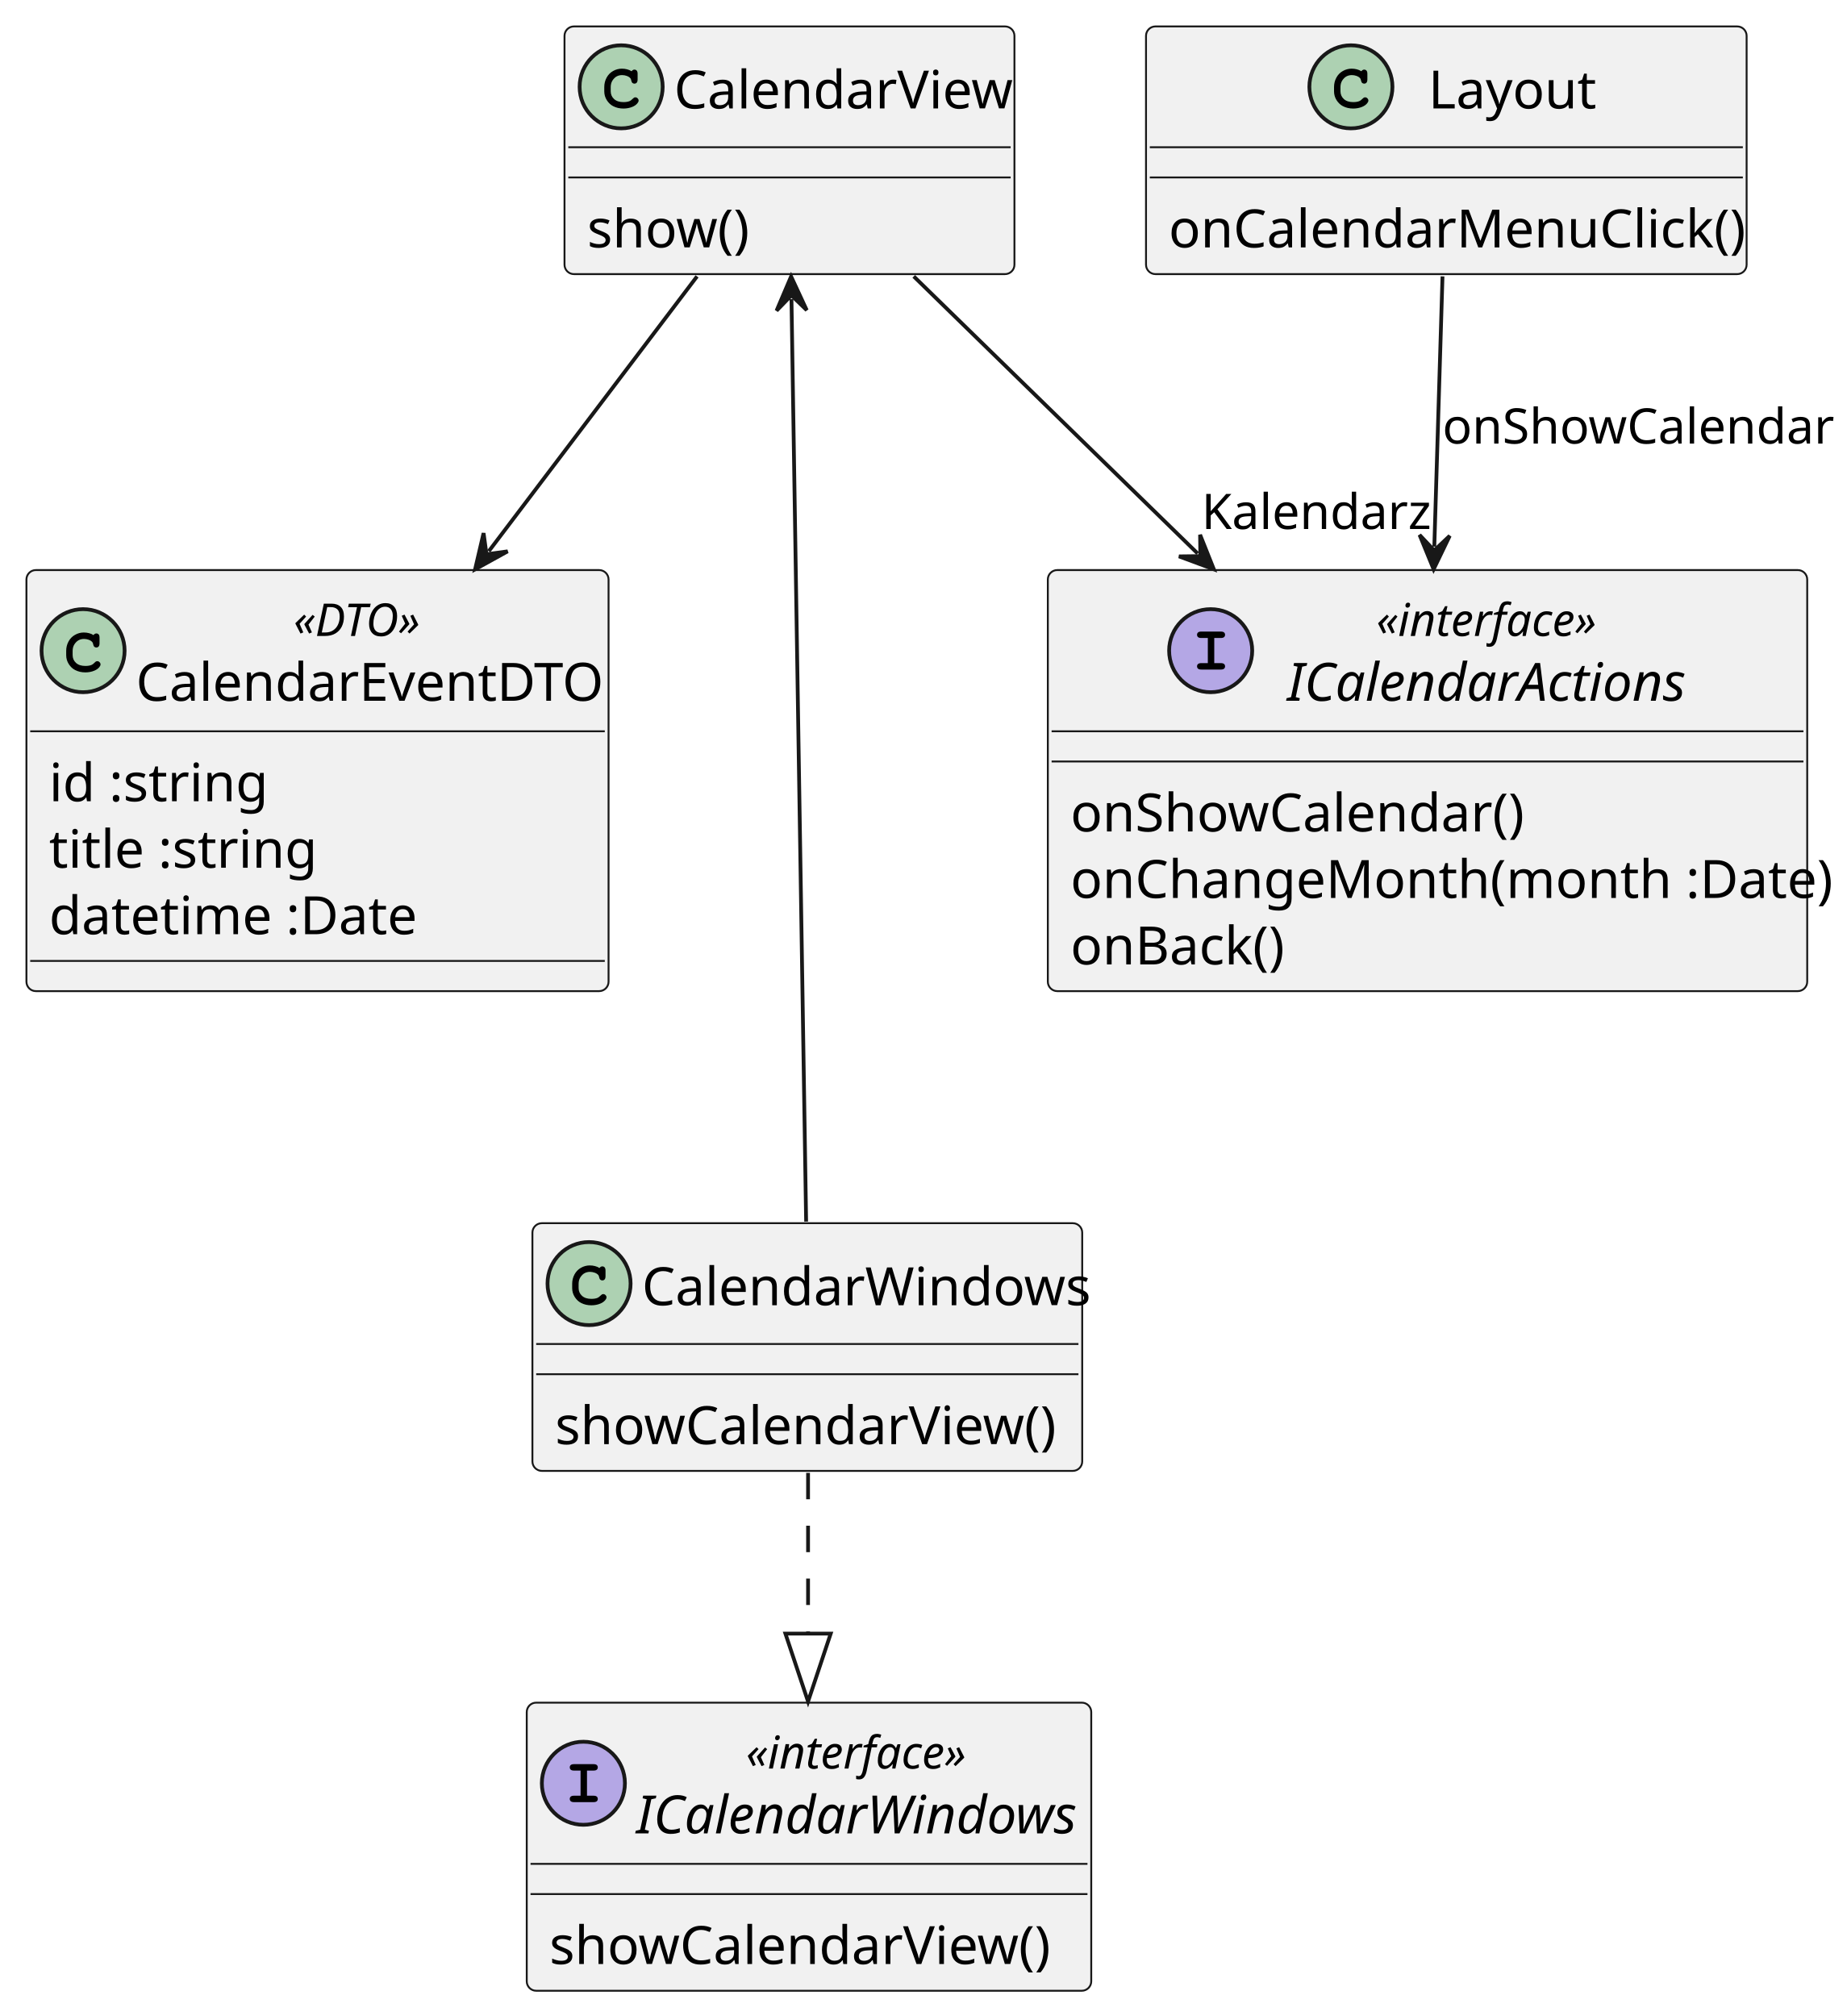
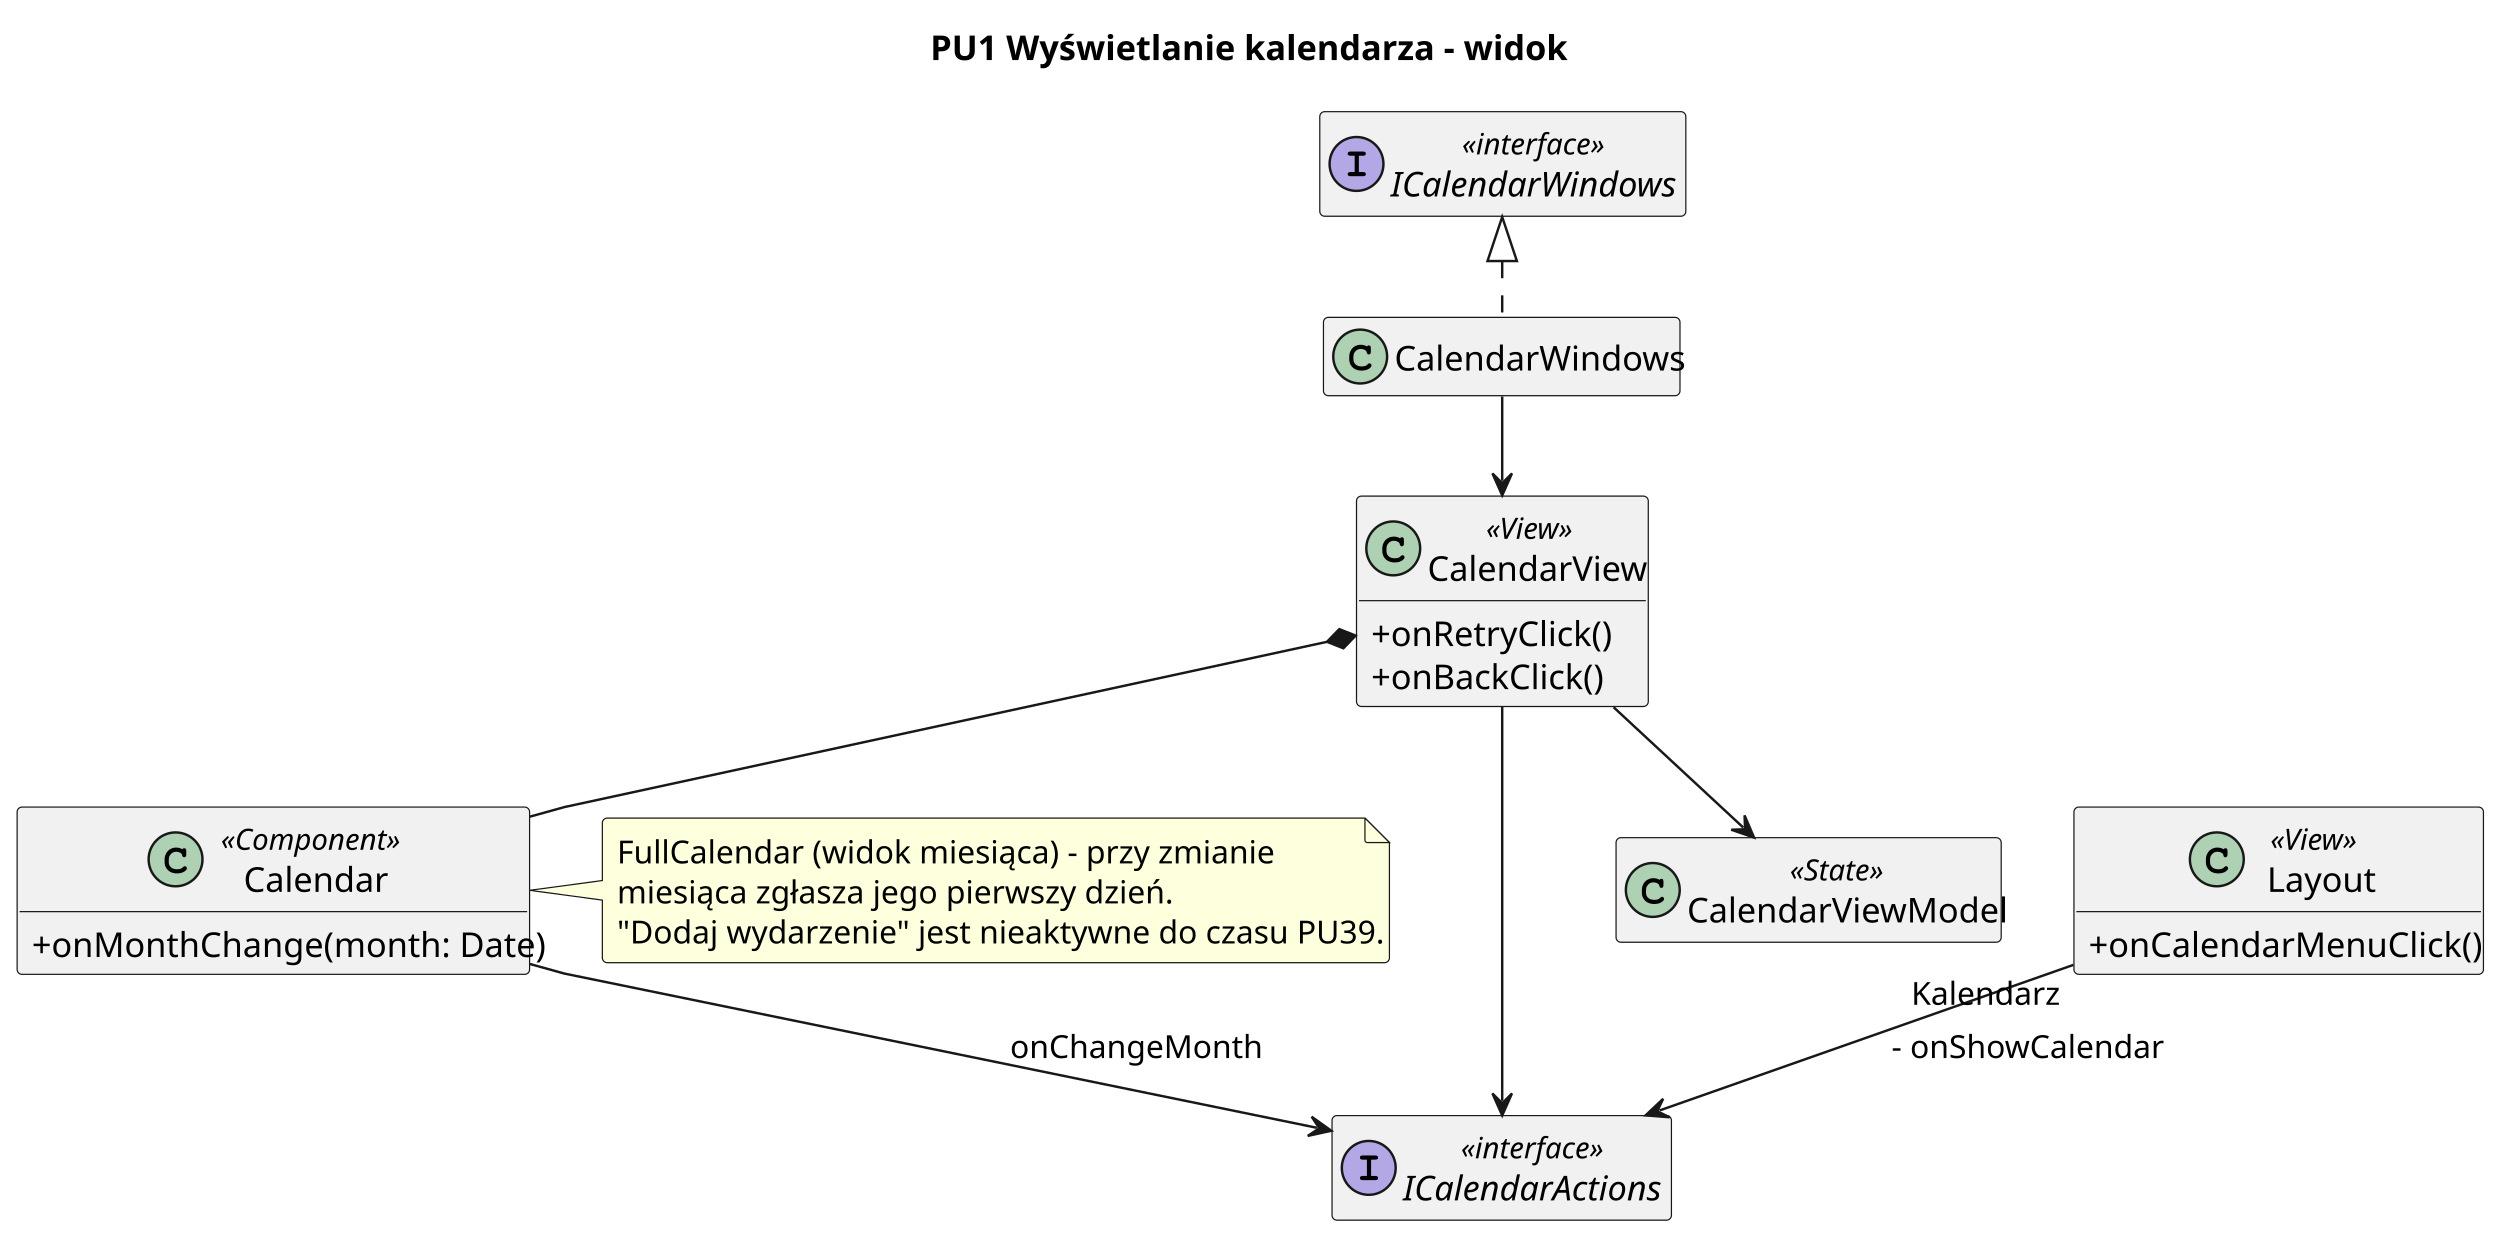
- <svg xmlns="http://www.w3.org/2000/svg" contentStyleType="text/css" data-diagram-type="CLASS" height="534px" preserveAspectRatio="none" style="width:489px;height:534px;background:#FFFFFF;" version="1.1" viewBox="0 0 489 534" width="489px" zoomAndPan="magnify">
+ <svg xmlns="http://www.w3.org/2000/svg" contentStyleType="text/css" data-diagram-type="CLASS" height="504px" preserveAspectRatio="none" style="width:1021px;height:504px;background:#FFFFFF;" version="1.1" viewBox="0 0 1021 504" width="1021px" zoomAndPan="magnify">
  <defs />
  <g>
-     <g class="entity" data-qualified-name="CalendarView" data-source-line="1" id="ent0002">
-       <rect fill="#F1F1F1" height="65.609" rx="2.5" ry="2.5" style="stroke:#181818;stroke-width:0.5;" width="119.158" x="149.5" y="7" />
-       <ellipse cx="164.5" cy="23" fill="#ADD1B2" rx="11" ry="11" style="stroke:#181818;stroke-width:1;" />
-       <path d="M167.266,18.875 Q167.422,18.656 167.609,18.547 Q167.797,18.438 168.016,18.438 Q168.391,18.438 168.625,18.703 Q168.859,18.953 168.859,19.562 L168.859,21.016 Q168.859,21.625 168.625,21.891 Q168.391,22.156 168.016,22.156 Q167.672,22.156 167.469,21.953 Q167.266,21.766 167.156,21.25 Q167.109,20.891 166.922,20.703 Q166.594,20.328 165.984,20.109 Q165.375,19.891 164.75,19.891 Q163.984,19.891 163.344,20.219 Q162.719,20.547 162.219,21.297 Q161.734,22.047 161.734,23.078 L161.734,24.172 Q161.734,25.406 162.625,26.234 Q163.516,27.047 165.109,27.047 Q166.047,27.047 166.703,26.797 Q167.094,26.641 167.516,26.203 Q167.781,25.938 167.922,25.859 Q168.078,25.781 168.281,25.781 Q168.609,25.781 168.859,26.047 Q169.125,26.297 169.125,26.641 Q169.125,26.984 168.781,27.391 Q168.281,27.969 167.484,28.297 Q166.406,28.75 165.109,28.75 Q163.594,28.75 162.391,28.125 Q161.406,27.625 160.719,26.562 Q160.031,25.484 160.031,24.203 L160.031,23.047 Q160.031,21.719 160.641,20.578 Q161.266,19.422 162.359,18.812 Q163.453,18.188 164.688,18.188 Q165.422,18.188 166.062,18.359 Q166.719,18.516 167.266,18.875 Z " fill="#000000" />
-       <text fill="#000000" font-family="sans-serif" font-size="14" lengthAdjust="spacing" textLength="87.158" x="178.5" y="28.729">CalendarView</text>
-       <line style="stroke:#181818;stroke-width:0.5;" x1="150.5" x2="267.658" y1="39" y2="39" />
-       <line style="stroke:#181818;stroke-width:0.5;" x1="150.5" x2="267.658" y1="47" y2="47" />
-       <text fill="#000000" font-family="sans-serif" font-size="14" lengthAdjust="spacing" textLength="42.007" x="155.5" y="65.533">show()</text>
+     <g class="title" data-source-line="13">
+       <text fill="#000000" font-family="sans-serif" font-size="14" font-weight="bold" lengthAdjust="spacing" textLength="247.413" x="379.912" y="24.533">PU1 Wyświetlanie kalendarza - widok</text>
    </g>
-     <g class="entity" data-qualified-name="ICalendarActions" data-source-line="5" id="ent0003">
-       <rect fill="#F1F1F1" height="111.531" rx="2.5" ry="2.5" style="stroke:#181818;stroke-width:0.5;" width="201.109" x="277.5" y="151" />
-       <ellipse cx="320.623" cy="172.352" fill="#B4A7E5" rx="11" ry="11" style="stroke:#181818;stroke-width:1;" />
-       <path d="M321.576,168.992 L321.576,175.648 L323.295,175.648 Q323.904,175.648 324.17,175.883 Q324.436,176.117 324.436,176.508 Q324.436,176.883 324.17,177.117 Q323.904,177.352 323.295,177.352 L318.154,177.352 Q317.545,177.352 317.279,177.117 Q317.014,176.883 317.014,176.492 Q317.014,176.117 317.279,175.883 Q317.545,175.648 318.154,175.648 L319.873,175.648 L319.873,168.992 L318.154,168.992 Q317.545,168.992 317.279,168.758 Q317.014,168.523 317.014,168.133 Q317.014,167.758 317.279,167.523 Q317.545,167.289 318.154,167.289 L323.295,167.289 Q323.904,167.289 324.17,167.523 Q324.436,167.758 324.436,168.133 Q324.436,168.523 324.17,168.758 Q323.904,168.992 323.295,168.992 L321.576,168.992 Z " fill="#000000" />
-       <text fill="#000000" font-family="sans-serif" font-size="12" font-style="italic" lengthAdjust="spacing" textLength="59.373" x="364.493" y="168.457">«interface»</text>
-       <text fill="#000000" font-family="sans-serif" font-size="14" font-style="italic" lengthAdjust="spacing" textLength="106.613" x="340.873" y="185.627">ICalendarActions</text>
-       <line style="stroke:#181818;stroke-width:0.5;" x1="278.5" x2="477.609" y1="193.703" y2="193.703" />
-       <line style="stroke:#181818;stroke-width:0.5;" x1="278.5" x2="477.609" y1="201.703" y2="201.703" />
-       <text fill="#000000" font-family="sans-serif" font-size="14" lengthAdjust="spacing" textLength="116.731" x="283.5" y="220.236">onShowCalendar()</text>
-       <text fill="#000000" font-family="sans-serif" font-size="14" lengthAdjust="spacing" textLength="189.109" x="283.5" y="237.846">onChangeMonth(month :Date)</text>
-       <text fill="#000000" font-family="sans-serif" font-size="14" lengthAdjust="spacing" textLength="56.02" x="283.5" y="255.455">onBack()</text>
+     <g class="entity" data-qualified-name="Layout" data-source-line="15" id="ent0002">
+       <rect fill="#F1F1F1" height="68.312" rx="2" ry="2" style="stroke:#181818;stroke-width:0.5;" width="167.237" x="847" y="329.609" />
+       <ellipse cx="905.352" cy="350.961" fill="#ADD1B2" rx="11" ry="11" style="stroke:#181818;stroke-width:1;" />
+       <path d="M908.117,346.836 Q908.273,346.617 908.461,346.508 Q908.648,346.398 908.867,346.398 Q909.242,346.398 909.477,346.664 Q909.711,346.914 909.711,347.523 L909.711,348.977 Q909.711,349.586 909.477,349.852 Q909.242,350.117 908.867,350.117 Q908.523,350.117 908.32,349.914 Q908.117,349.727 908.008,349.211 Q907.961,348.852 907.773,348.664 Q907.445,348.289 906.836,348.07 Q906.227,347.852 905.602,347.852 Q904.836,347.852 904.195,348.18 Q903.57,348.508 903.07,349.258 Q902.586,350.008 902.586,351.039 L902.586,352.133 Q902.586,353.367 903.477,354.195 Q904.367,355.008 905.961,355.008 Q906.898,355.008 907.555,354.758 Q907.945,354.602 908.367,354.164 Q908.633,353.898 908.773,353.82 Q908.93,353.742 909.133,353.742 Q909.461,353.742 909.711,354.008 Q909.977,354.258 909.977,354.602 Q909.977,354.945 909.633,355.352 Q909.133,355.93 908.336,356.258 Q907.258,356.711 905.961,356.711 Q904.445,356.711 903.242,356.086 Q902.258,355.586 901.57,354.523 Q900.883,353.445 900.883,352.164 L900.883,351.008 Q900.883,349.68 901.492,348.539 Q902.117,347.383 903.211,346.773 Q904.305,346.148 905.539,346.148 Q906.273,346.148 906.914,346.32 Q907.57,346.477 908.117,346.836 Z " fill="#000000" />
+       <text fill="#000000" font-family="sans-serif" font-size="12" font-style="italic" lengthAdjust="spacing" textLength="39.357" x="927.19" y="347.066">«View»</text>
+       <text fill="#000000" font-family="sans-serif" font-size="14" lengthAdjust="spacing" textLength="42.034" x="925.852" y="364.236">Layout</text>
+       <line style="stroke:#181818;stroke-width:0.5;" x1="848" x2="1013.237" y1="372.312" y2="372.312" />
+       <text fill="#000000" font-family="sans-serif" font-size="14" lengthAdjust="spacing" textLength="155.237" x="853" y="390.846">+onCalendarMenuClick()</text>
    </g>
-     <g class="entity" data-qualified-name="Layout" data-source-line="13" id="ent0006">
-       <rect fill="#F1F1F1" height="65.609" rx="2.5" ry="2.5" style="stroke:#181818;stroke-width:0.5;" width="159.061" x="303.5" y="7" />
-       <ellipse cx="357.764" cy="23" fill="#ADD1B2" rx="11" ry="11" style="stroke:#181818;stroke-width:1;" />
-       <path d="M360.529,18.875 Q360.685,18.656 360.873,18.547 Q361.06,18.438 361.279,18.438 Q361.654,18.438 361.889,18.703 Q362.123,18.953 362.123,19.562 L362.123,21.016 Q362.123,21.625 361.889,21.891 Q361.654,22.156 361.279,22.156 Q360.935,22.156 360.732,21.953 Q360.529,21.766 360.42,21.25 Q360.373,20.891 360.185,20.703 Q359.857,20.328 359.248,20.109 Q358.639,19.891 358.014,19.891 Q357.248,19.891 356.607,20.219 Q355.982,20.547 355.482,21.297 Q354.998,22.047 354.998,23.078 L354.998,24.172 Q354.998,25.406 355.889,26.234 Q356.779,27.047 358.373,27.047 Q359.31,27.047 359.967,26.797 Q360.357,26.641 360.779,26.203 Q361.045,25.938 361.185,25.859 Q361.342,25.781 361.545,25.781 Q361.873,25.781 362.123,26.047 Q362.389,26.297 362.389,26.641 Q362.389,26.984 362.045,27.391 Q361.545,27.969 360.748,28.297 Q359.67,28.75 358.373,28.75 Q356.857,28.75 355.654,28.125 Q354.67,27.625 353.982,26.562 Q353.295,25.484 353.295,24.203 L353.295,23.047 Q353.295,21.719 353.904,20.578 Q354.529,19.422 355.623,18.812 Q356.717,18.188 357.951,18.188 Q358.685,18.188 359.326,18.359 Q359.982,18.516 360.529,18.875 Z " fill="#000000" />
-       <text fill="#000000" font-family="sans-serif" font-size="14" lengthAdjust="spacing" textLength="42.034" x="378.264" y="28.729">Layout</text>
-       <line style="stroke:#181818;stroke-width:0.5;" x1="304.5" x2="461.562" y1="39" y2="39" />
-       <line style="stroke:#181818;stroke-width:0.5;" x1="304.5" x2="461.562" y1="47" y2="47" />
-       <text fill="#000000" font-family="sans-serif" font-size="14" lengthAdjust="spacing" textLength="147.061" x="309.5" y="65.533">onCalendarMenuClick()</text>
+     <g class="entity" data-qualified-name="CalendarView" data-source-line="19" id="ent0003">
+       <rect fill="#F1F1F1" height="85.922" rx="2" ry="2" style="stroke:#181818;stroke-width:0.5;" width="119.158" x="554" y="202.609" />
+       <ellipse cx="569" cy="223.961" fill="#ADD1B2" rx="11" ry="11" style="stroke:#181818;stroke-width:1;" />
+       <path d="M571.766,219.836 Q571.922,219.617 572.109,219.508 Q572.297,219.398 572.516,219.398 Q572.891,219.398 573.125,219.664 Q573.359,219.914 573.359,220.523 L573.359,221.977 Q573.359,222.586 573.125,222.852 Q572.891,223.117 572.516,223.117 Q572.172,223.117 571.969,222.914 Q571.766,222.727 571.656,222.211 Q571.609,221.852 571.422,221.664 Q571.094,221.289 570.484,221.07 Q569.875,220.852 569.25,220.852 Q568.484,220.852 567.844,221.18 Q567.219,221.508 566.719,222.258 Q566.234,223.008 566.234,224.039 L566.234,225.133 Q566.234,226.367 567.125,227.195 Q568.016,228.008 569.609,228.008 Q570.547,228.008 571.203,227.758 Q571.594,227.602 572.016,227.164 Q572.281,226.898 572.422,226.82 Q572.578,226.742 572.781,226.742 Q573.109,226.742 573.359,227.008 Q573.625,227.258 573.625,227.602 Q573.625,227.945 573.281,228.352 Q572.781,228.93 571.984,229.258 Q570.906,229.711 569.609,229.711 Q568.094,229.711 566.891,229.086 Q565.906,228.586 565.219,227.523 Q564.531,226.445 564.531,225.164 L564.531,224.008 Q564.531,222.68 565.141,221.539 Q565.766,220.383 566.859,219.773 Q567.953,219.148 569.188,219.148 Q569.922,219.148 570.562,219.32 Q571.219,219.477 571.766,219.836 Z " fill="#000000" />
+       <text fill="#000000" font-family="sans-serif" font-size="12" font-style="italic" lengthAdjust="spacing" textLength="39.357" x="606.9" y="220.066">«View»</text>
+       <text fill="#000000" font-family="sans-serif" font-size="14" lengthAdjust="spacing" textLength="87.158" x="583" y="237.236">CalendarView</text>
+       <line style="stroke:#181818;stroke-width:0.5;" x1="555" x2="672.158" y1="245.312" y2="245.312" />
+       <text fill="#000000" font-family="sans-serif" font-size="14" lengthAdjust="spacing" textLength="96.852" x="560" y="263.846">+onRetryClick()</text>
+       <text fill="#000000" font-family="sans-serif" font-size="14" lengthAdjust="spacing" textLength="94.527" x="560" y="281.455">+onBackClick()</text>
    </g>
-     <g class="entity" data-qualified-name="CalendarEventDTO" data-source-line="19" id="ent0009">
-       <rect fill="#F1F1F1" height="111.531" rx="2.5" ry="2.5" style="stroke:#181818;stroke-width:0.5;" width="154.165" x="7" y="151" />
-       <ellipse cx="22" cy="172.352" fill="#ADD1B2" rx="11" ry="11" style="stroke:#181818;stroke-width:1;" />
-       <path d="M24.766,168.227 Q24.922,168.008 25.109,167.898 Q25.297,167.789 25.516,167.789 Q25.891,167.789 26.125,168.055 Q26.359,168.305 26.359,168.914 L26.359,170.367 Q26.359,170.977 26.125,171.242 Q25.891,171.508 25.516,171.508 Q25.172,171.508 24.969,171.305 Q24.766,171.117 24.656,170.602 Q24.609,170.242 24.422,170.055 Q24.094,169.68 23.484,169.461 Q22.875,169.242 22.25,169.242 Q21.484,169.242 20.844,169.57 Q20.219,169.898 19.719,170.648 Q19.234,171.398 19.234,172.43 L19.234,173.523 Q19.234,174.758 20.125,175.586 Q21.016,176.398 22.609,176.398 Q23.547,176.398 24.203,176.148 Q24.594,175.992 25.016,175.555 Q25.281,175.289 25.422,175.211 Q25.578,175.133 25.781,175.133 Q26.109,175.133 26.359,175.398 Q26.625,175.648 26.625,175.992 Q26.625,176.336 26.281,176.742 Q25.781,177.32 24.984,177.648 Q23.906,178.102 22.609,178.102 Q21.094,178.102 19.891,177.477 Q18.906,176.977 18.219,175.914 Q17.531,174.836 17.531,173.555 L17.531,172.398 Q17.531,171.07 18.141,169.93 Q18.766,168.773 19.859,168.164 Q20.953,167.539 22.188,167.539 Q22.922,167.539 23.562,167.711 Q24.219,167.867 24.766,168.227 Z " fill="#000000" />
-       <text fill="#000000" font-family="sans-serif" font-size="12" font-style="italic" lengthAdjust="spacing" textLength="38.678" x="77.744" y="168.457">«DTO»</text>
-       <text fill="#000000" font-family="sans-serif" font-size="14" lengthAdjust="spacing" textLength="122.165" x="36" y="185.627">CalendarEventDTO</text>
-       <line style="stroke:#181818;stroke-width:0.5;" x1="8" x2="160.165" y1="193.703" y2="193.703" />
-       <text fill="#000000" font-family="sans-serif" font-size="14" lengthAdjust="spacing" textLength="52.91" x="13" y="212.236">id :string</text>
-       <text fill="#000000" font-family="sans-serif" font-size="14" lengthAdjust="spacing" textLength="63.8" x="13" y="229.846">title :string</text>
-       <text fill="#000000" font-family="sans-serif" font-size="14" lengthAdjust="spacing" textLength="91.048" x="13" y="247.455">datetime :Date</text>
-       <line style="stroke:#181818;stroke-width:0.5;" x1="8" x2="160.165" y1="254.531" y2="254.531" />
+     <g class="entity" data-qualified-name="Calendar" data-source-line="24" id="ent0004">
+       <rect fill="#F1F1F1" height="68.312" rx="2" ry="2" style="stroke:#181818;stroke-width:0.5;" width="209.285" x="7" y="329.609" />
+       <ellipse cx="71.699" cy="350.961" fill="#ADD1B2" rx="11" ry="11" style="stroke:#181818;stroke-width:1;" />
+       <path d="M74.465,346.836 Q74.621,346.617 74.809,346.508 Q74.996,346.398 75.215,346.398 Q75.59,346.398 75.824,346.664 Q76.059,346.914 76.059,347.523 L76.059,348.977 Q76.059,349.586 75.824,349.852 Q75.59,350.117 75.215,350.117 Q74.871,350.117 74.668,349.914 Q74.465,349.727 74.356,349.211 Q74.309,348.852 74.121,348.664 Q73.793,348.289 73.184,348.07 Q72.574,347.852 71.949,347.852 Q71.184,347.852 70.543,348.18 Q69.918,348.508 69.418,349.258 Q68.934,350.008 68.934,351.039 L68.934,352.133 Q68.934,353.367 69.824,354.195 Q70.715,355.008 72.309,355.008 Q73.246,355.008 73.902,354.758 Q74.293,354.602 74.715,354.164 Q74.981,353.898 75.121,353.82 Q75.277,353.742 75.481,353.742 Q75.809,353.742 76.059,354.008 Q76.324,354.258 76.324,354.602 Q76.324,354.945 75.981,355.352 Q75.481,355.93 74.684,356.258 Q73.606,356.711 72.309,356.711 Q70.793,356.711 69.59,356.086 Q68.606,355.586 67.918,354.523 Q67.231,353.445 67.231,352.164 L67.231,351.008 Q67.231,349.68 67.84,348.539 Q68.465,347.383 69.559,346.773 Q70.652,346.148 71.887,346.148 Q72.621,346.148 73.262,346.32 Q73.918,346.477 74.465,346.836 Z " fill="#000000" />
+       <text fill="#000000" font-family="sans-serif" font-size="12" font-style="italic" lengthAdjust="spacing" textLength="75.387" x="90.199" y="347.066">«Component»</text>
+       <text fill="#000000" font-family="sans-serif" font-size="14" lengthAdjust="spacing" textLength="56.813" x="99.486" y="364.236">Calendar</text>
+       <line style="stroke:#181818;stroke-width:0.5;" x1="8" x2="215.285" y1="372.312" y2="372.312" />
+       <text fill="#000000" font-family="sans-serif" font-size="14" lengthAdjust="spacing" textLength="197.285" x="13" y="390.846">+onMonthChange(month: Date)</text>
    </g>
-     <g class="entity" data-qualified-name="ICalendarWindows" data-source-line="27" id="ent0011">
-       <rect fill="#F1F1F1" height="76.312" rx="2.5" ry="2.5" style="stroke:#181818;stroke-width:0.5;" width="149.496" x="139.5" y="451" />
-       <ellipse cx="154.5" cy="472.352" fill="#B4A7E5" rx="11" ry="11" style="stroke:#181818;stroke-width:1;" />
-       <path d="M155.453,468.992 L155.453,475.648 L157.172,475.648 Q157.781,475.648 158.047,475.883 Q158.312,476.117 158.312,476.508 Q158.312,476.883 158.047,477.117 Q157.781,477.352 157.172,477.352 L152.031,477.352 Q151.422,477.352 151.156,477.117 Q150.891,476.883 150.891,476.492 Q150.891,476.117 151.156,475.883 Q151.422,475.648 152.031,475.648 L153.75,475.648 L153.75,468.992 L152.031,468.992 Q151.422,468.992 151.156,468.758 Q150.891,468.523 150.891,468.133 Q150.891,467.758 151.156,467.523 Q151.422,467.289 152.031,467.289 L157.172,467.289 Q157.781,467.289 158.047,467.523 Q158.312,467.758 158.312,468.133 Q158.312,468.523 158.047,468.758 Q157.781,468.992 157.172,468.992 L155.453,468.992 Z " fill="#000000" />
-       <text fill="#000000" font-family="sans-serif" font-size="12" font-style="italic" lengthAdjust="spacing" textLength="59.373" x="197.561" y="468.457">«interface»</text>
-       <text fill="#000000" font-family="sans-serif" font-size="14" font-style="italic" lengthAdjust="spacing" textLength="117.496" x="168.5" y="485.627">ICalendarWindows</text>
-       <line style="stroke:#181818;stroke-width:0.5;" x1="140.5" x2="287.996" y1="493.703" y2="493.703" />
-       <line style="stroke:#181818;stroke-width:0.5;" x1="140.5" x2="287.996" y1="501.703" y2="501.703" />
-       <text fill="#000000" font-family="sans-serif" font-size="14" lengthAdjust="spacing" textLength="129.165" x="145.5" y="520.236">showCalendarView()</text>
+     <g class="entity" data-qualified-name="CalendarWindows" data-source-line="28" id="ent0005">
+       <rect fill="#F1F1F1" height="32" rx="2" ry="2" style="stroke:#181818;stroke-width:0.5;" width="145.606" x="540.5" y="129.609" />
+       <ellipse cx="555.5" cy="145.609" fill="#ADD1B2" rx="11" ry="11" style="stroke:#181818;stroke-width:1;" />
+       <path d="M558.266,141.484 Q558.422,141.266 558.609,141.156 Q558.797,141.047 559.016,141.047 Q559.391,141.047 559.625,141.312 Q559.859,141.562 559.859,142.172 L559.859,143.625 Q559.859,144.234 559.625,144.5 Q559.391,144.766 559.016,144.766 Q558.672,144.766 558.469,144.562 Q558.266,144.375 558.156,143.859 Q558.109,143.5 557.922,143.312 Q557.594,142.938 556.984,142.719 Q556.375,142.5 555.75,142.5 Q554.984,142.5 554.344,142.828 Q553.719,143.156 553.219,143.906 Q552.734,144.656 552.734,145.688 L552.734,146.781 Q552.734,148.016 553.625,148.844 Q554.516,149.656 556.109,149.656 Q557.047,149.656 557.703,149.406 Q558.094,149.25 558.516,148.812 Q558.781,148.547 558.922,148.469 Q559.078,148.391 559.281,148.391 Q559.609,148.391 559.859,148.656 Q560.125,148.906 560.125,149.25 Q560.125,149.594 559.781,150 Q559.281,150.578 558.484,150.906 Q557.406,151.359 556.109,151.359 Q554.594,151.359 553.391,150.734 Q552.406,150.234 551.719,149.172 Q551.031,148.094 551.031,146.812 L551.031,145.656 Q551.031,144.328 551.641,143.188 Q552.266,142.031 553.359,141.422 Q554.453,140.797 555.688,140.797 Q556.422,140.797 557.062,140.969 Q557.719,141.125 558.266,141.484 Z " fill="#000000" />
+       <text fill="#000000" font-family="sans-serif" font-size="14" lengthAdjust="spacing" textLength="113.606" x="569.5" y="151.338">CalendarWindows</text>
    </g>
-     <g class="entity" data-qualified-name="CalendarWindows" data-source-line="31" id="ent0012">
-       <rect fill="#F1F1F1" height="65.609" rx="2.5" ry="2.5" style="stroke:#181818;stroke-width:0.5;" width="145.606" x="141" y="324" />
-       <ellipse cx="156" cy="340" fill="#ADD1B2" rx="11" ry="11" style="stroke:#181818;stroke-width:1;" />
-       <path d="M158.766,335.875 Q158.922,335.656 159.109,335.547 Q159.297,335.438 159.516,335.438 Q159.891,335.438 160.125,335.703 Q160.359,335.953 160.359,336.562 L160.359,338.016 Q160.359,338.625 160.125,338.891 Q159.891,339.156 159.516,339.156 Q159.172,339.156 158.969,338.953 Q158.766,338.766 158.656,338.25 Q158.609,337.891 158.422,337.703 Q158.094,337.328 157.484,337.109 Q156.875,336.891 156.25,336.891 Q155.484,336.891 154.844,337.219 Q154.219,337.547 153.719,338.297 Q153.234,339.047 153.234,340.078 L153.234,341.172 Q153.234,342.406 154.125,343.234 Q155.016,344.047 156.609,344.047 Q157.547,344.047 158.203,343.797 Q158.594,343.641 159.016,343.203 Q159.281,342.938 159.422,342.859 Q159.578,342.781 159.781,342.781 Q160.109,342.781 160.359,343.047 Q160.625,343.297 160.625,343.641 Q160.625,343.984 160.281,344.391 Q159.781,344.969 158.984,345.297 Q157.906,345.75 156.609,345.75 Q155.094,345.75 153.891,345.125 Q152.906,344.625 152.219,343.562 Q151.531,342.484 151.531,341.203 L151.531,340.047 Q151.531,338.719 152.141,337.578 Q152.766,336.422 153.859,335.812 Q154.953,335.188 156.188,335.188 Q156.922,335.188 157.562,335.359 Q158.219,335.516 158.766,335.875 Z " fill="#000000" />
-       <text fill="#000000" font-family="sans-serif" font-size="14" lengthAdjust="spacing" textLength="113.606" x="170" y="345.728">CalendarWindows</text>
-       <line style="stroke:#181818;stroke-width:0.5;" x1="142" x2="285.606" y1="356" y2="356" />
-       <line style="stroke:#181818;stroke-width:0.5;" x1="142" x2="285.606" y1="364" y2="364" />
-       <text fill="#000000" font-family="sans-serif" font-size="14" lengthAdjust="spacing" textLength="129.165" x="147" y="382.533">showCalendarView()</text>
+     <g class="entity" data-qualified-name="ICalendarWindows" data-source-line="29" id="ent0006">
+       <rect fill="#F1F1F1" height="42.703" rx="2" ry="2" style="stroke:#181818;stroke-width:0.5;" width="149.496" x="539" y="45.609" />
+       <ellipse cx="554" cy="66.961" fill="#B4A7E5" rx="11" ry="11" style="stroke:#181818;stroke-width:1;" />
+       <path d="M554.953,63.602 L554.953,70.258 L556.672,70.258 Q557.281,70.258 557.547,70.492 Q557.812,70.727 557.812,71.117 Q557.812,71.492 557.547,71.727 Q557.281,71.961 556.672,71.961 L551.531,71.961 Q550.922,71.961 550.656,71.727 Q550.391,71.492 550.391,71.102 Q550.391,70.727 550.656,70.492 Q550.922,70.258 551.531,70.258 L553.25,70.258 L553.25,63.602 L551.531,63.602 Q550.922,63.602 550.656,63.367 Q550.391,63.133 550.391,62.742 Q550.391,62.367 550.656,62.133 Q550.922,61.898 551.531,61.898 L556.672,61.898 Q557.281,61.898 557.547,62.133 Q557.812,62.367 557.812,62.742 Q557.812,63.133 557.547,63.367 Q557.281,63.602 556.672,63.602 L554.953,63.602 Z " fill="#000000" />
+       <text fill="#000000" font-family="sans-serif" font-size="12" font-style="italic" lengthAdjust="spacing" textLength="59.373" x="597.062" y="63.066">«interface»</text>
+       <text fill="#000000" font-family="sans-serif" font-size="14" font-style="italic" lengthAdjust="spacing" textLength="117.496" x="568" y="80.236">ICalendarWindows</text>
    </g>
-     <g class="link" data-entity-1="ent0002" data-entity-2="ent0003" data-link-type="dependency" data-source-line="11" id="lnk5">
-       <path codeLine="11" d="M241.99,73.21 C264.56,95.24 290.776,120.839 317.176,146.609" fill="none" id="CalendarView-to-ICalendarActions" style="stroke:#181818;stroke-width:1;" />
-       <polygon fill="#181818" points="321.47,150.8,317.824,141.651,317.892,147.307,312.236,147.376,321.47,150.8" style="stroke:#181818;stroke-width:1;" />
+     <g class="entity" data-qualified-name="ICalendarActions" data-source-line="30" id="ent0007">
+       <rect fill="#F1F1F1" height="42.703" rx="2" ry="2" style="stroke:#181818;stroke-width:0.5;" width="138.613" x="544" y="455.609" />
+       <ellipse cx="559" cy="476.961" fill="#B4A7E5" rx="11" ry="11" style="stroke:#181818;stroke-width:1;" />
+       <path d="M559.953,473.602 L559.953,480.258 L561.672,480.258 Q562.281,480.258 562.547,480.492 Q562.812,480.727 562.812,481.117 Q562.812,481.492 562.547,481.727 Q562.281,481.961 561.672,481.961 L556.531,481.961 Q555.922,481.961 555.656,481.727 Q555.391,481.492 555.391,481.102 Q555.391,480.727 555.656,480.492 Q555.922,480.258 556.531,480.258 L558.25,480.258 L558.25,473.602 L556.531,473.602 Q555.922,473.602 555.656,473.367 Q555.391,473.133 555.391,472.742 Q555.391,472.367 555.656,472.133 Q555.922,471.898 556.531,471.898 L561.672,471.898 Q562.281,471.898 562.547,472.133 Q562.812,472.367 562.812,472.742 Q562.812,473.133 562.547,473.367 Q562.281,473.602 561.672,473.602 L559.953,473.602 Z " fill="#000000" />
+       <text fill="#000000" font-family="sans-serif" font-size="12" font-style="italic" lengthAdjust="spacing" textLength="59.373" x="596.62" y="473.066">«interface»</text>
+       <text fill="#000000" font-family="sans-serif" font-size="14" font-style="italic" lengthAdjust="spacing" textLength="106.613" x="573" y="490.236">ICalendarActions</text>
    </g>
-     <g class="link" data-entity-1="ent0006" data-entity-2="ent0003" data-link-type="dependency" data-source-line="17" id="lnk8">
-       <path codeLine="17" d="M382.02,73.21 C381.36,95.24 380.632,119.033 379.851,144.803" fill="none" id="Layout-to-ICalendarActions" style="stroke:#181818;stroke-width:1;" />
-       <polygon fill="#181818" points="379.67,150.8,383.94,141.925,379.821,145.802,375.944,141.683,379.67,150.8" style="stroke:#181818;stroke-width:1;" />
-       <text fill="#000000" font-family="sans-serif" font-size="13" lengthAdjust="spacing" textLength="99.734" x="382" y="117.495">onShowCalendar</text>
-       <text fill="#000000" font-family="sans-serif" font-size="13" lengthAdjust="spacing" textLength="58.538" x="318.196" y="140.122">Kalendarz</text>
+     <g class="entity" data-qualified-name="CalendarViewModel" data-source-line="31" id="ent0008">
+       <rect fill="#F1F1F1" height="42.703" rx="2" ry="2" style="stroke:#181818;stroke-width:0.5;" width="157.289" x="660" y="342.109" />
+       <ellipse cx="675" cy="363.461" fill="#ADD1B2" rx="11" ry="11" style="stroke:#181818;stroke-width:1;" />
+       <path d="M677.766,359.336 Q677.922,359.117 678.109,359.008 Q678.297,358.898 678.516,358.898 Q678.891,358.898 679.125,359.164 Q679.359,359.414 679.359,360.023 L679.359,361.477 Q679.359,362.086 679.125,362.352 Q678.891,362.617 678.516,362.617 Q678.172,362.617 677.969,362.414 Q677.766,362.227 677.656,361.711 Q677.609,361.352 677.422,361.164 Q677.094,360.789 676.484,360.57 Q675.875,360.352 675.25,360.352 Q674.484,360.352 673.844,360.68 Q673.219,361.008 672.719,361.758 Q672.234,362.508 672.234,363.539 L672.234,364.633 Q672.234,365.867 673.125,366.695 Q674.016,367.508 675.609,367.508 Q676.547,367.508 677.203,367.258 Q677.594,367.102 678.016,366.664 Q678.281,366.398 678.422,366.32 Q678.578,366.242 678.781,366.242 Q679.109,366.242 679.359,366.508 Q679.625,366.758 679.625,367.102 Q679.625,367.445 679.281,367.852 Q678.781,368.43 677.984,368.758 Q676.906,369.211 675.609,369.211 Q674.094,369.211 672.891,368.586 Q671.906,368.086 671.219,367.023 Q670.531,365.945 670.531,364.664 L670.531,363.508 Q670.531,362.18 671.141,361.039 Q671.766,359.883 672.859,359.273 Q673.953,358.648 675.188,358.648 Q675.922,358.648 676.562,358.82 Q677.219,358.977 677.766,359.336 Z " fill="#000000" />
+       <text fill="#000000" font-family="sans-serif" font-size="12" font-style="italic" lengthAdjust="spacing" textLength="41.367" x="730.961" y="359.566">«State»</text>
+       <text fill="#000000" font-family="sans-serif" font-size="14" lengthAdjust="spacing" textLength="125.289" x="689" y="376.736">CalendarViewModel</text>
    </g>
-     <g class="link" data-entity-1="ent0002" data-entity-2="ent0009" data-link-type="dependency" data-source-line="19" id="lnk10">
-       <path codeLine="19" d="M184.6,73.21 C167.91,95.24 148.963,120.247 129.443,146.017" fill="none" id="CalendarView-to-CalendarEventDTO" style="stroke:#181818;stroke-width:1;" />
-       <polygon fill="#181818" points="125.82,150.8,134.443,146.041,128.839,146.814,128.066,141.211,125.82,150.8" style="stroke:#181818;stroke-width:1;" />
+     <g class="entity" data-qualified-name="GMN17" data-source-line="43" id="ent0018">
+       <path d="M246,336.109 L246,359.609 L216.29,363.609 L246,367.609 L246,391.164 A2,2 0 0 0 248,393.164 L565.441,393.164 A2,2 0 0 0 567.441,391.164 L567.441,344.109 L557.441,334.109 L248,334.109 A2,2 0 0 0 246,336.109" fill="#FEFFDD" style="stroke:#181818;stroke-width:0.5;" />
+       <path d="M557.441,334.109 L557.441,343.109 A1,1 0 0 0 558.441,344.109 L567.441,344.109 L557.441,334.109" fill="#FEFFDD" style="stroke:#181818;stroke-width:0.5;" />
+       <text fill="#000000" font-family="sans-serif" font-size="13" lengthAdjust="spacing" textLength="258.635" x="252" y="352.604">FullCalendar (widok miesiąca) - przy zmianie</text>
+       <text fill="#000000" font-family="sans-serif" font-size="13" lengthAdjust="spacing" textLength="219.654" x="252" y="368.956">miesiąca zgłasza jego pierwszy dzień.</text>
+       <text fill="#000000" font-family="sans-serif" font-size="13" lengthAdjust="spacing" textLength="300.441" x="252" y="385.308">"Dodaj wydarzenie" jest nieaktywne do czasu PU39.</text>
    </g>
-     <g class="link" data-entity-1="ent0012" data-entity-2="ent0011" data-link-type="extension" data-source-line="35" id="lnk13">
-       <path codeLine="35" d="M214,390.13 C214,408.48 214,413.57 214,432.71" fill="none" id="CalendarWindows-to-ICalendarWindows" style="stroke:#181818;stroke-width:1;stroke-dasharray:7,7;" />
-       <polygon fill="none" points="214,450.71,220,432.71,208,432.71,214,450.71" style="stroke:#181818;stroke-width:1;" />
+     <g class="link" data-entity-1="ent0006" data-entity-2="ent0005" data-link-type="extension" data-source-line="33" id="lnk10">
+       <path codeLine="33" d="M613.5,106.609 C613.5,119.359 613.5,117.479 613.5,129.149" fill="none" id="ICalendarWindows-backto-CalendarWindows" style="stroke:#181818;stroke-width:1;stroke-dasharray:7,7;" />
+       <polygon fill="none" points="613.5,88.609,607.5,106.609,619.5,106.609,613.5,88.609" style="stroke:#181818;stroke-width:1;" />
    </g>
-     <g class="link" data-entity-1="ent0002" data-entity-2="ent0012" data-link-type="dependency" data-source-line="36" id="lnk15">
-       <path codeLine="36" d="M209.605,79.229 C210.565,139.599 212.52,263.07 213.49,323.58" fill="none" id="CalendarView-backto-CalendarWindows" style="stroke:#181818;stroke-width:1;" />
-       <polygon fill="#181818" points="209.51,73.23,205.654,82.293,209.589,78.229,213.653,82.165,209.51,73.23" style="stroke:#181818;stroke-width:1;" />
+     <g class="link" data-entity-1="ent0005" data-entity-2="ent0003" data-link-type="dependency" data-source-line="34" id="lnk11">
+       <path codeLine="34" d="M613.5,161.919 C613.5,172.799 613.5,181.959 613.5,196.339" fill="none" id="CalendarWindows-to-CalendarView" style="stroke:#181818;stroke-width:1;" />
+       <polygon fill="#181818" points="613.5,202.339,617.5,193.339,613.5,197.339,609.5,193.339,613.5,202.339" style="stroke:#181818;stroke-width:1;" />
+     </g>
+     <g class="link" data-entity-1="ent0002" data-entity-2="ent0007" data-link-type="dependency" data-source-line="36" id="lnk12">
+       <path codeLine="36" d="M846.8,394.049 C791.77,413.409 726.79,436.258 677.73,453.518" fill="none" id="Layout-to-ICalendarActions" style="stroke:#181818;stroke-width:1;" />
+       <polygon fill="#181818" points="672.07,455.509,681.887,456.296,676.787,453.85,679.232,448.749,672.07,455.509" style="stroke:#181818;stroke-width:1;" />
+       <text fill="#000000" font-family="sans-serif" font-size="13" lengthAdjust="spacing" textLength="107.675" x="772.5" y="432.104">- onShowCalendar</text>
+       <text fill="#000000" font-family="sans-serif" font-size="13" lengthAdjust="spacing" textLength="58.538" x="780.535" y="410.369">Kalendarz</text>
+     </g>
+     <g class="link" data-entity-1="ent0003" data-entity-2="ent0004" data-link-type="composition" data-source-line="37" id="lnk13">
+       <path codeLine="37" d="M541.932,262.12 C434.212,285.461 230.5,329.609 230.5,329.609 C230.5,329.609 225.01,331.129 216.38,333.529" fill="none" id="CalendarView-backto-Calendar" style="stroke:#181818;stroke-width:1;" />
+       <polygon fill="#181818" points="553.66,259.579,546.949,256.941,541.932,262.12,548.643,264.759,553.66,259.579" style="stroke:#181818;stroke-width:1;" />
+     </g>
+     <g class="link" data-entity-1="ent0003" data-entity-2="ent0007" data-link-type="dependency" data-source-line="38" id="lnk14">
+       <path codeLine="38" d="M613.5,288.699 C613.5,338.139 613.5,412.129 613.5,449.559" fill="none" id="CalendarView-to-ICalendarActions" style="stroke:#181818;stroke-width:1;" />
+       <polygon fill="#181818" points="613.5,455.559,617.5,446.559,613.5,450.559,609.5,446.559,613.5,455.559" style="stroke:#181818;stroke-width:1;" />
+     </g>
+     <g class="link" data-entity-1="ent0003" data-entity-2="ent0008" data-link-type="dependency" data-source-line="39" id="lnk15">
+       <path codeLine="39" d="M658.98,288.819 C678.53,306.959 696.084,323.236 711.954,337.976" fill="none" id="CalendarView-to-CalendarViewModel" style="stroke:#181818;stroke-width:1;" />
+       <polygon fill="#181818" points="716.35,342.059,712.478,333.004,712.686,338.657,707.033,338.865,716.35,342.059" style="stroke:#181818;stroke-width:1;" />
+     </g>
+     <g class="link" data-entity-1="ent0004" data-entity-2="ent0007" data-link-type="dependency" data-source-line="40" id="lnk16">
+       <path codeLine="40" d="M216.38,393.689 C225.01,396.089 230.5,397.609 230.5,397.609 C230.5,397.609 427.352,437.955 537.822,460.595" fill="none" id="Calendar-to-ICalendarActions" style="stroke:#181818;stroke-width:1;" />
+       <polygon fill="#181818" points="543.7,461.799,535.686,456.074,538.802,460.796,534.08,463.911,543.7,461.799" style="stroke:#181818;stroke-width:1;" />
+       <text fill="#000000" font-family="sans-serif" font-size="13" lengthAdjust="spacing" textLength="96.129" x="412.5" y="432.104">onChangeMonth</text>
    </g>
  </g>
</svg>
